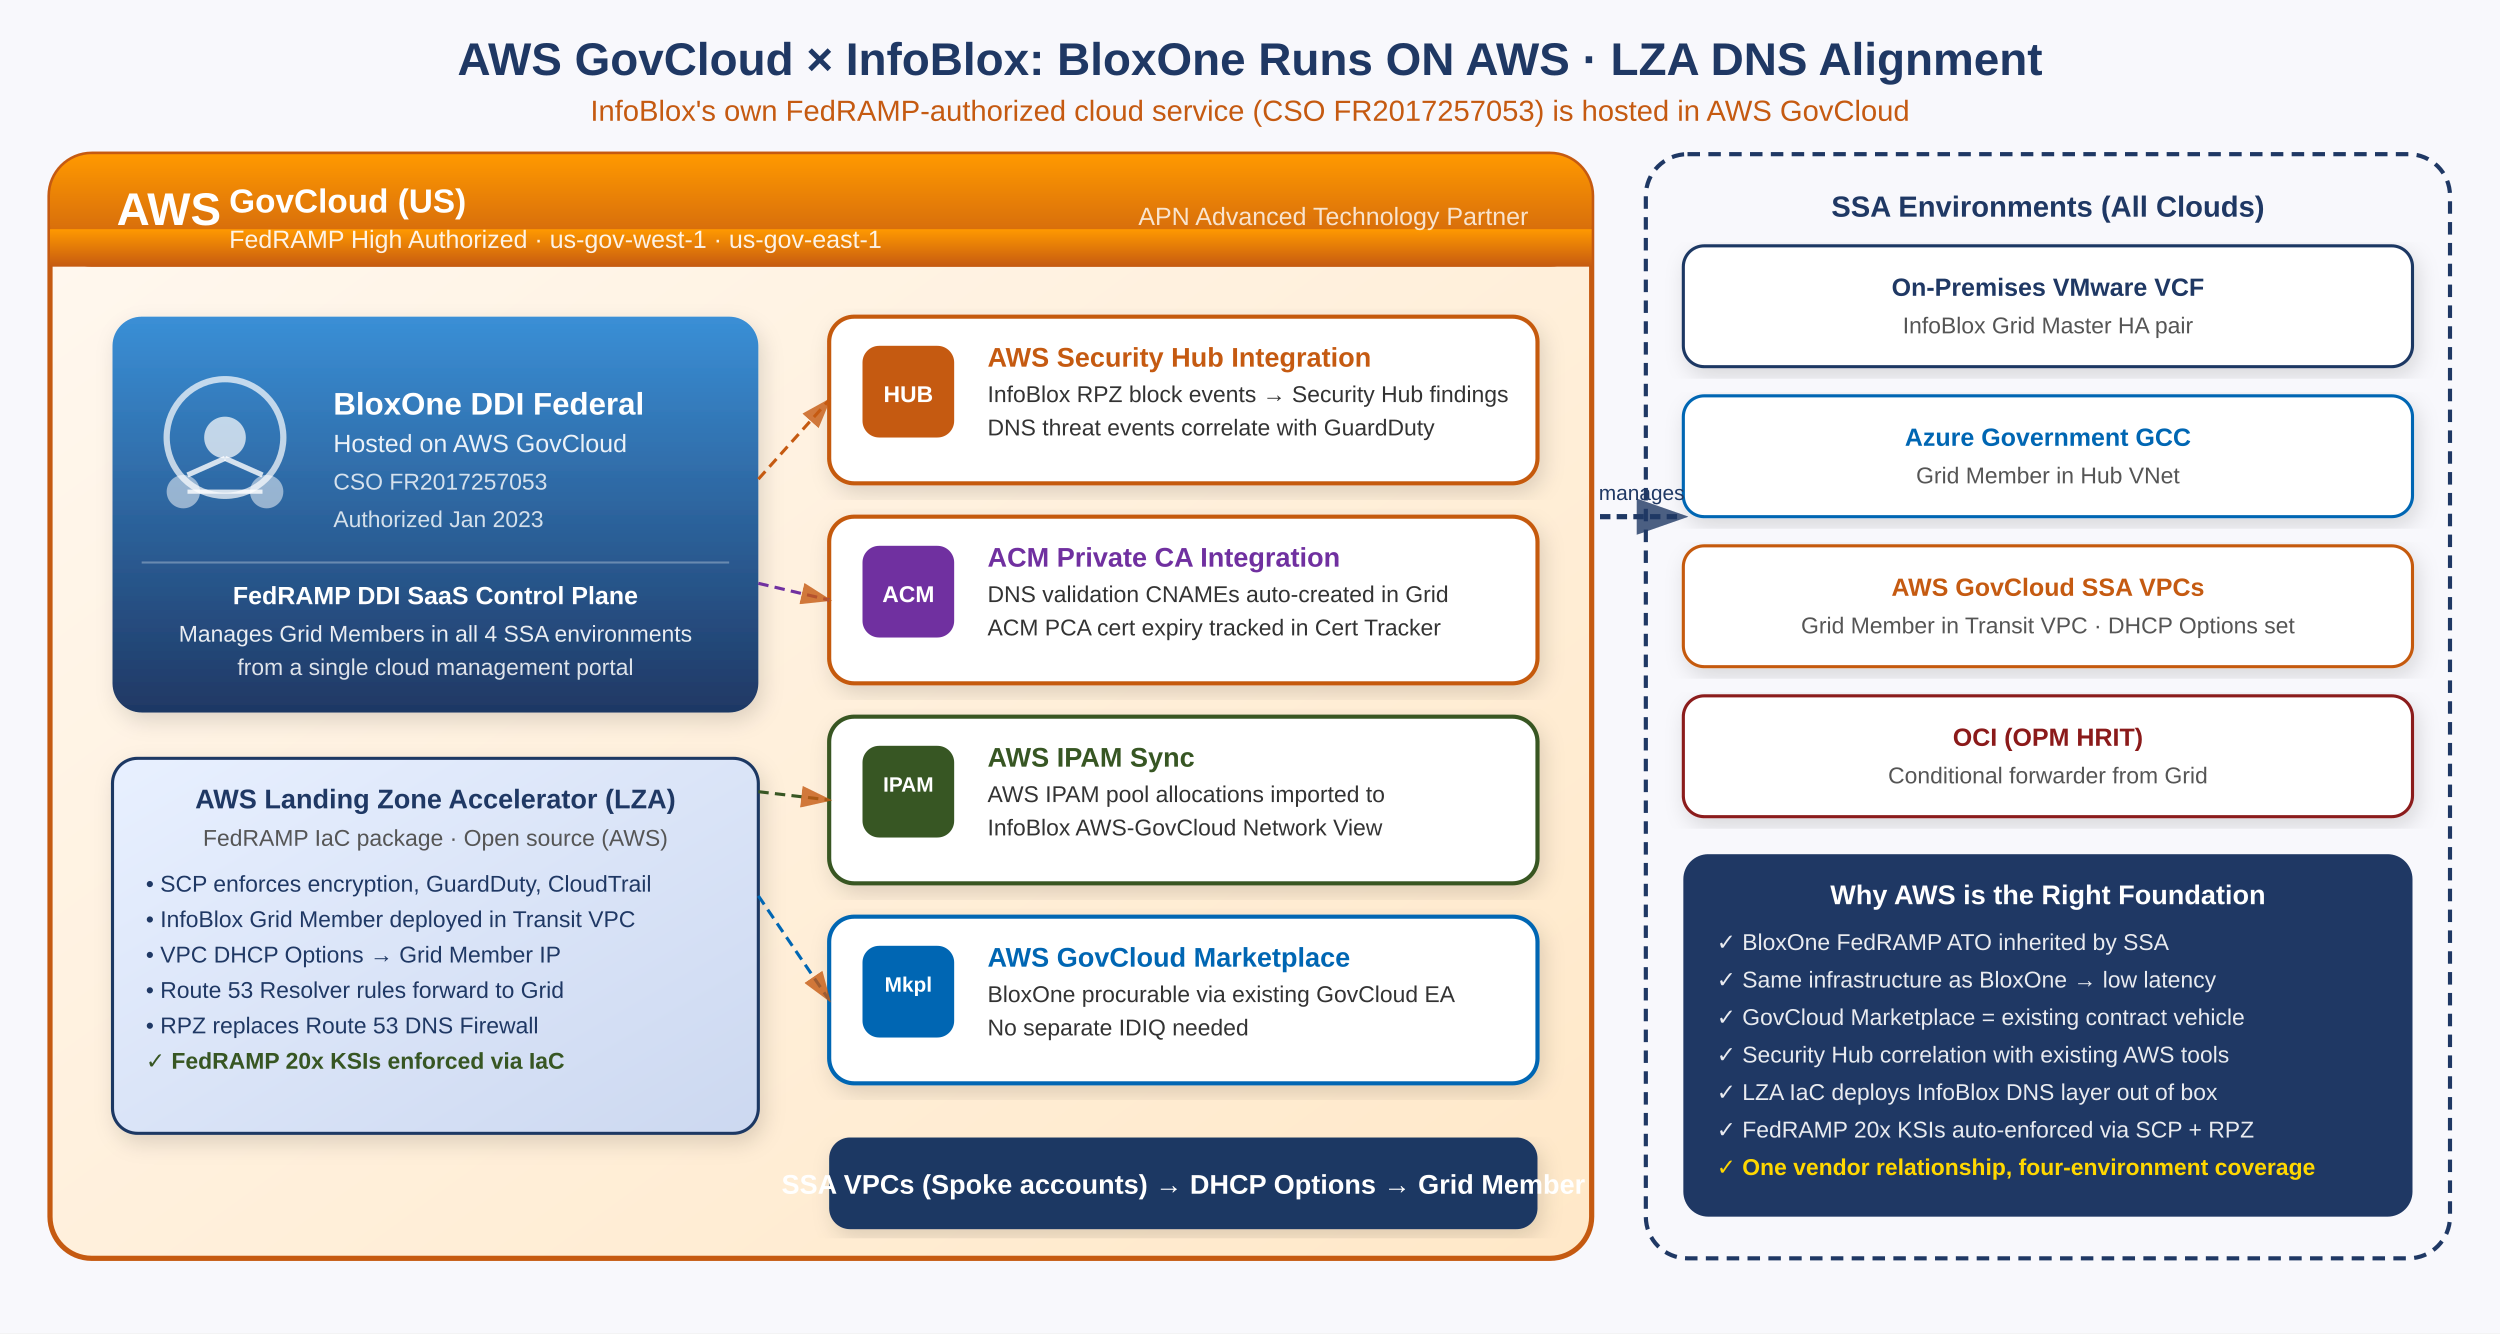
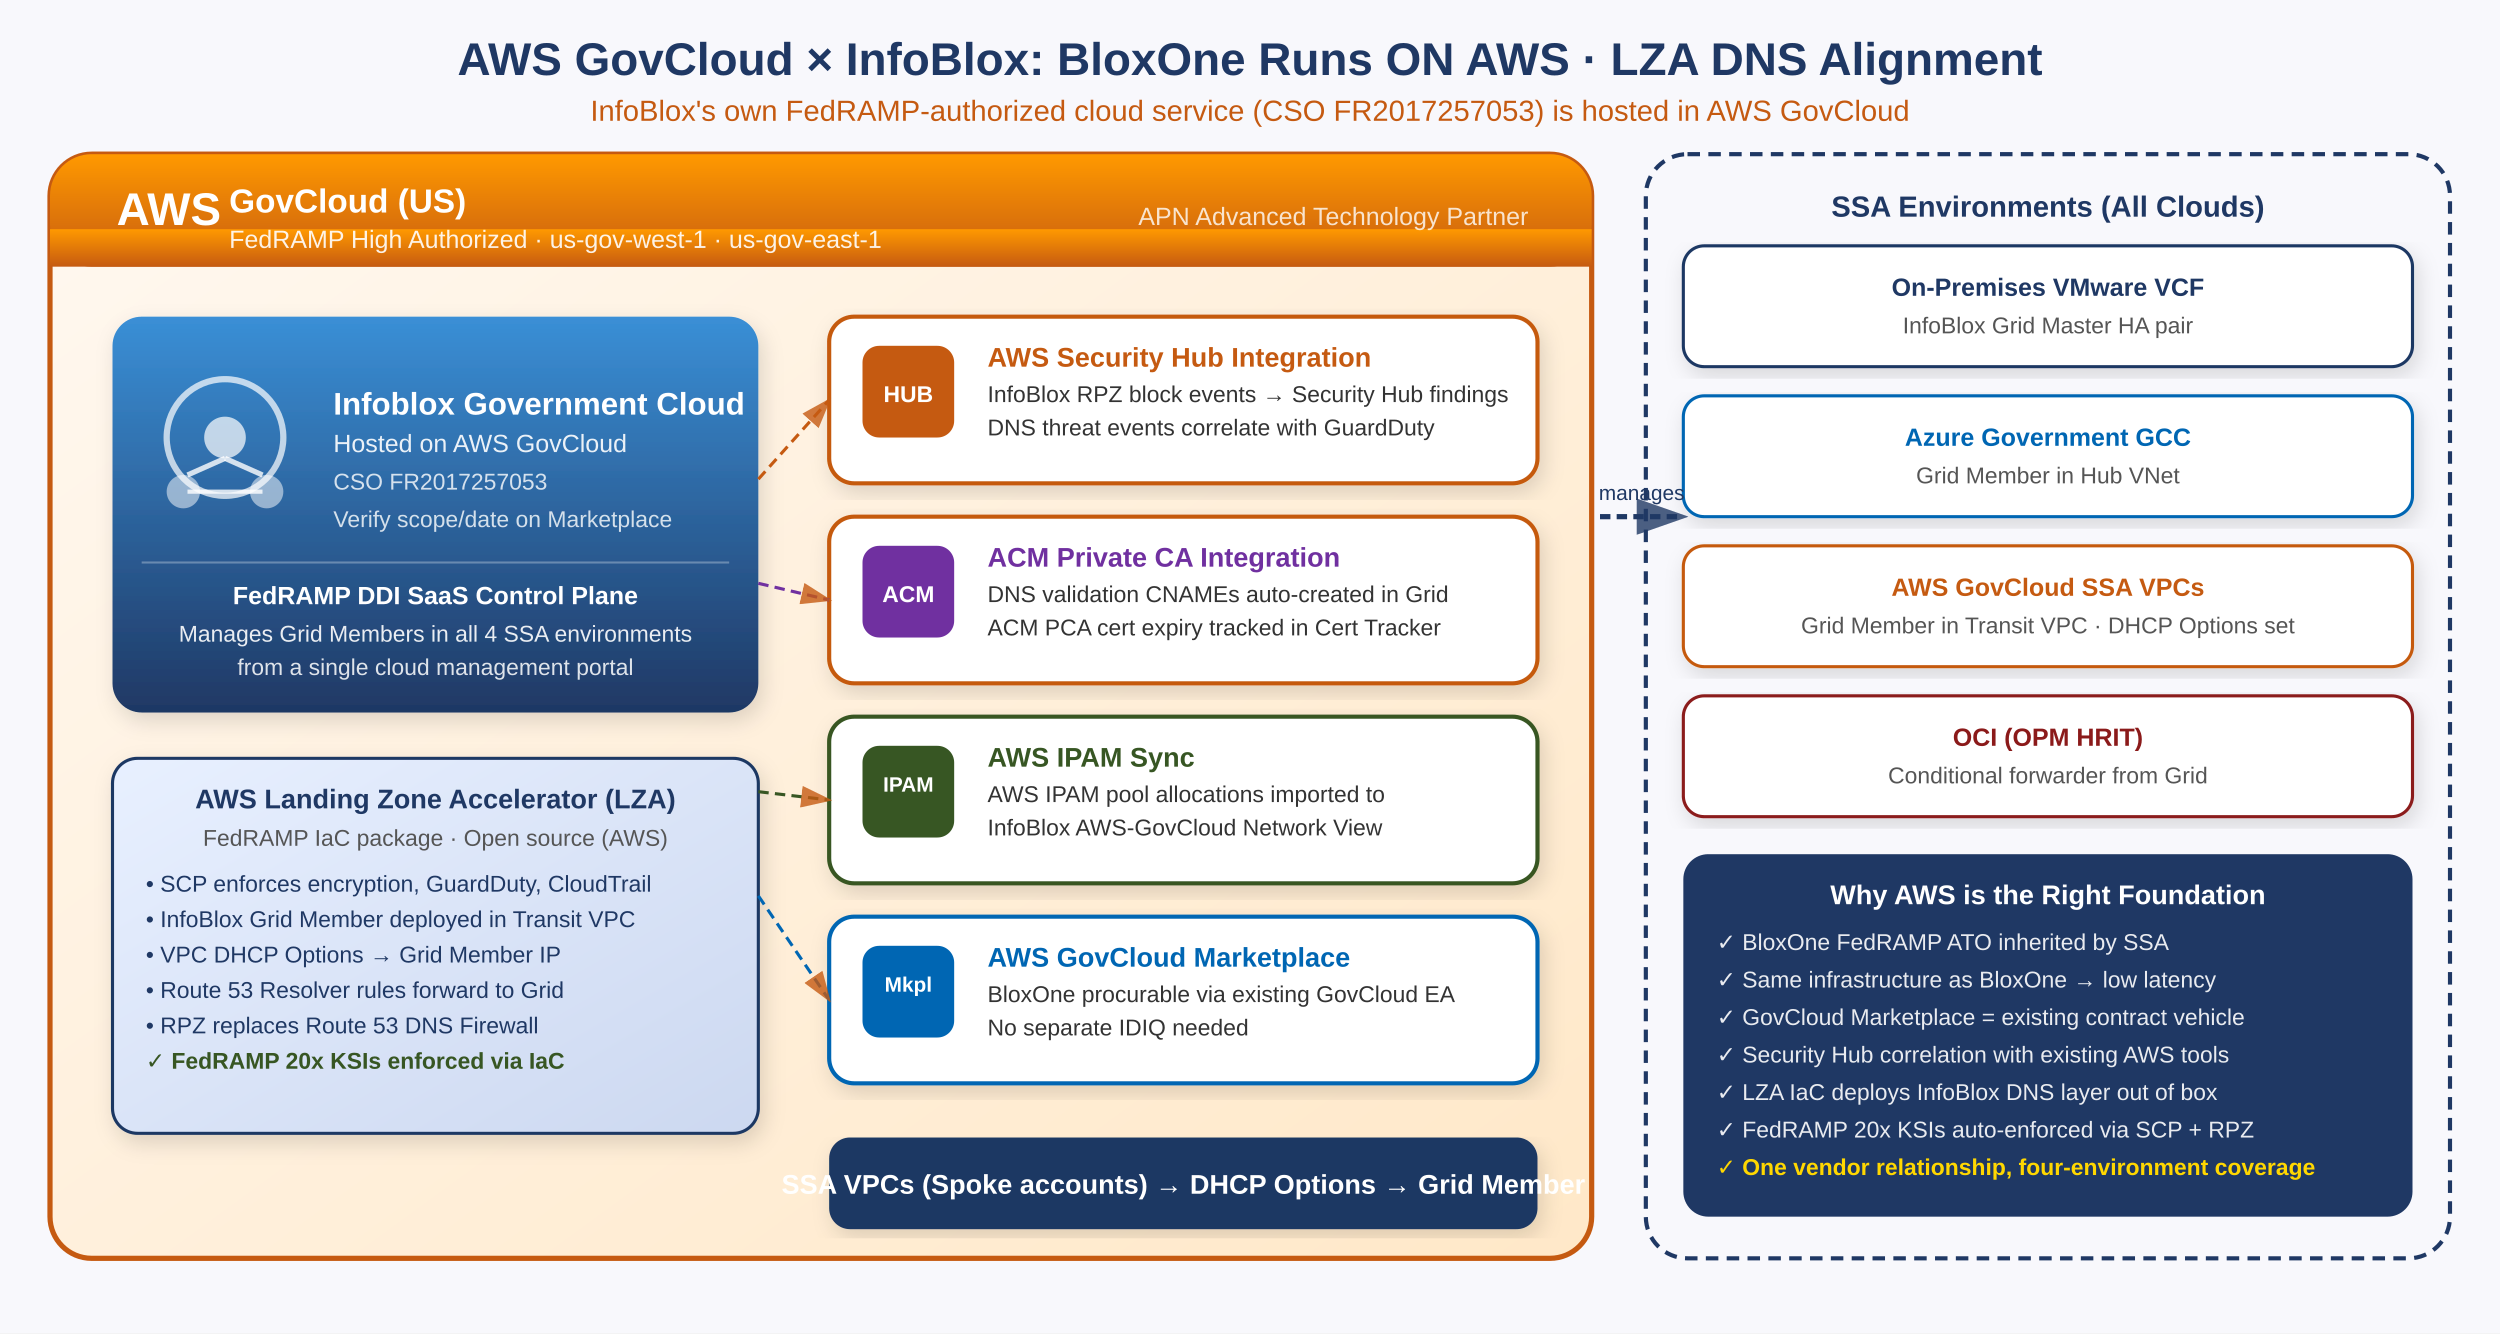
<svg xmlns="http://www.w3.org/2000/svg" viewBox="0 0 1200 640" font-family="Arial,sans-serif">
  <defs>
    <linearGradient id="awsbg7" x1="0%" y1="0%" x2="100%" y2="100%">
      <stop offset="0%" stop-color="#FFF8F0" />
      <stop offset="100%" stop-color="#FFE8C8" />
    </linearGradient>
    <linearGradient id="awshdr" x1="0%" y1="0%" x2="0%" y2="100%">
      <stop offset="0%" stop-color="#FF9900" />
      <stop offset="100%" stop-color="#C55A11" />
    </linearGradient>
    <linearGradient id="ibblox" x1="0%" y1="0%" x2="0%" y2="100%">
      <stop offset="0%" stop-color="#3A8FD6" />
      <stop offset="100%" stop-color="#1F3864" />
    </linearGradient>
    <linearGradient id="govcldbg" x1="0%" y1="0%" x2="100%" y2="100%">
      <stop offset="0%" stop-color="#E8F0FF" />
      <stop offset="100%" stop-color="#CCD8F0" />
    </linearGradient>
    <filter id="sh7">
      <feDropShadow dx="2" dy="4" stdDeviation="5" flood-color="#00000022" />
    </filter>
    <marker id="a7" markerWidth="10" markerHeight="7" refX="9" refY="3.5" orient="auto">
      <polygon points="0 0,10 3.5,0 7" fill="#C55A11" opacity="0.8" />
    </marker>
    <marker id="a7b" markerWidth="10" markerHeight="7" refX="9" refY="3.5" orient="auto">
      <polygon points="0 0,10 3.5,0 7" fill="#1F3864" opacity="0.8" />
    </marker>
  </defs>
  <rect width="1200" height="640" fill="#F8F8FC" />
  <text x="600" y="36" text-anchor="middle" fill="#1F3864" font-size="22" font-weight="bold">AWS GovCloud × InfoBlox: BloxOne Runs ON AWS · LZA DNS Alignment</text>
  <text x="600" y="58" text-anchor="middle" fill="#C55A11" font-size="14">InfoBlox's own FedRAMP-authorized cloud service (CSO FR2017257053) is hosted in AWS GovCloud</text>
  <rect x="24" y="74" width="740" height="530" rx="20" fill="url(#awsbg7)" stroke="#C55A11" stroke-width="2.5" />
  <rect x="24" y="74" width="740" height="54" rx="20" fill="url(#awshdr)" />
  <rect x="24" y="110" width="740" height="18" fill="url(#awshdr)" />
  <text x="56" y="108" fill="white" font-size="22" font-weight="bold">AWS</text>
  <text x="110" y="102" fill="white" font-size="16" font-weight="bold">GovCloud (US)</text>
  <text x="110" y="119" fill="white" font-size="12" opacity="0.9">FedRAMP High Authorized · us-gov-west-1 · us-gov-east-1</text>
  <text x="640" y="108" text-anchor="middle" fill="white" font-size="12" opacity="0.8">APN Advanced Technology Partner</text>
  <g filter="url(#sh7)">
    <rect x="54" y="152" width="310" height="190" rx="14" fill="url(#ibblox)" />
  </g>
  <circle cx="108" cy="210" r="28" fill="none" stroke="white" stroke-width="3" opacity="0.7" />
  <circle cx="108" cy="210" r="10" fill="white" opacity="0.7" />
  <circle cx="88" cy="236" r="8" fill="white" opacity="0.5" />
  <circle cx="128" cy="236" r="8" fill="white" opacity="0.5" />
  <line x1="108" y1="220" x2="90" y2="228" stroke="white" stroke-width="2.5" opacity="0.8" />
  <line x1="108" y1="220" x2="126" y2="228" stroke="white" stroke-width="2.5" opacity="0.8" />
  <line x1="90" y1="236" x2="126" y2="236" stroke="white" stroke-width="2" opacity="0.8" />
-   <text x="160" y="199" fill="white" font-size="15" font-weight="bold">BloxOne DDI Federal</text>
+   <text x="160" y="199" fill="white" font-size="15" font-weight="bold">Infoblox Government Cloud</text>
  <text x="160" y="217" fill="white" font-size="12" opacity="0.9">Hosted on AWS GovCloud</text>
  <text x="160" y="235" fill="white" font-size="11" opacity="0.8">CSO FR2017257053</text>
-   <text x="160" y="253" fill="white" font-size="11" opacity="0.8">Authorized Jan 2023</text>
+   <text x="160" y="253" fill="white" font-size="11" opacity="0.8">Verify scope/date on Marketplace</text>
  <line x1="68" y1="270" x2="350" y2="270" stroke="white" stroke-width="1" opacity="0.3" />
  <text x="209" y="290" text-anchor="middle" fill="white" font-size="12" font-weight="bold">FedRAMP DDI SaaS Control Plane</text>
  <text x="209" y="308" text-anchor="middle" fill="white" font-size="11" opacity="0.9">Manages Grid Members in all 4 SSA environments</text>
  <text x="209" y="324" text-anchor="middle" fill="white" font-size="11" opacity="0.85">from a single cloud management portal</text>
  <g filter="url(#sh7)">
    <rect x="54" y="364" width="310" height="180" rx="12" fill="url(#govcldbg)" stroke="#1F3864" stroke-width="1.5" />
  </g>
  <text x="209" y="388" text-anchor="middle" fill="#1F3864" font-size="13" font-weight="bold">AWS Landing Zone Accelerator (LZA)</text>
  <text x="209" y="406" text-anchor="middle" fill="#555" font-size="11">FedRAMP IaC package · Open source (AWS)</text>
  <text x="70" y="428" fill="#1F3864" font-size="11">• SCP enforces encryption, GuardDuty, CloudTrail</text>
  <text x="70" y="445" fill="#1F3864" font-size="11">• InfoBlox Grid Member deployed in Transit VPC</text>
  <text x="70" y="462" fill="#1F3864" font-size="11">• VPC DHCP Options → Grid Member IP</text>
  <text x="70" y="479" fill="#1F3864" font-size="11">• Route 53 Resolver rules forward to Grid</text>
  <text x="70" y="496" fill="#1F3864" font-size="11">• RPZ replaces Route 53 DNS Firewall</text>
  <text x="70" y="513" fill="#375623" font-size="11" font-weight="bold">✓ FedRAMP 20x KSIs enforced via IaC</text>
  <g filter="url(#sh7)">
    <rect x="398" y="152" width="340" height="80" rx="12" fill="white" stroke="#C55A11" stroke-width="2" />
  </g>
  <rect x="414" y="166" width="44" height="44" rx="8" fill="#C55A11" />
  <text x="436" y="193" text-anchor="middle" fill="white" font-size="11" font-weight="bold">HUB</text>
  <text x="474" y="176" fill="#C55A11" font-size="13" font-weight="bold">AWS Security Hub Integration</text>
  <text x="474" y="193" fill="#333" font-size="11">InfoBlox RPZ block events → Security Hub findings</text>
  <text x="474" y="209" fill="#333" font-size="11">DNS threat events correlate with GuardDuty</text>
  <g filter="url(#sh7)">
    <rect x="398" y="248" width="340" height="80" rx="12" fill="white" stroke="#C55A11" stroke-width="2" />
  </g>
  <rect x="414" y="262" width="44" height="44" rx="8" fill="#7030A0" />
  <text x="436" y="289" text-anchor="middle" fill="white" font-size="11" font-weight="bold">ACM</text>
  <text x="474" y="272" fill="#7030A0" font-size="13" font-weight="bold">ACM Private CA Integration</text>
  <text x="474" y="289" fill="#333" font-size="11">DNS validation CNAMEs auto-created in Grid</text>
  <text x="474" y="305" fill="#333" font-size="11">ACM PCA cert expiry tracked in Cert Tracker</text>
  <g filter="url(#sh7)">
    <rect x="398" y="344" width="340" height="80" rx="12" fill="white" stroke="#375623" stroke-width="2" />
  </g>
  <rect x="414" y="358" width="44" height="44" rx="8" fill="#375623" />
  <text x="436" y="380" text-anchor="middle" fill="white" font-size="10" font-weight="bold">IPAM</text>
  <text x="474" y="368" fill="#375623" font-size="13" font-weight="bold">AWS IPAM Sync</text>
  <text x="474" y="385" fill="#333" font-size="11">AWS IPAM pool allocations imported to</text>
  <text x="474" y="401" fill="#333" font-size="11">InfoBlox AWS-GovCloud Network View</text>
  <g filter="url(#sh7)">
    <rect x="398" y="440" width="340" height="80" rx="12" fill="white" stroke="#0066B3" stroke-width="2" />
  </g>
  <rect x="414" y="454" width="44" height="44" rx="8" fill="#0066B3" />
  <text x="436" y="476" text-anchor="middle" fill="white" font-size="10" font-weight="bold">Mkpl</text>
  <text x="474" y="464" fill="#0066B3" font-size="13" font-weight="bold">AWS GovCloud Marketplace</text>
  <text x="474" y="481" fill="#333" font-size="11">BloxOne procurable via existing GovCloud EA</text>
  <text x="474" y="497" fill="#333" font-size="11">No separate IDIQ needed</text>
  <line x1="364" y1="230" x2="398" y2="192" stroke="#C55A11" stroke-width="1.5" stroke-dasharray="5,3" marker-end="url(#a7)" />
  <line x1="364" y1="280" x2="398" y2="288" stroke="#7030A0" stroke-width="1.5" stroke-dasharray="5,3" marker-end="url(#a7)" />
  <line x1="364" y1="380" x2="398" y2="384" stroke="#375623" stroke-width="1.5" stroke-dasharray="5,3" marker-end="url(#a7)" />
  <line x1="364" y1="430" x2="398" y2="480" stroke="#0066B3" stroke-width="1.5" stroke-dasharray="5,3" marker-end="url(#a7)" />
  <g filter="url(#sh7)">
    <rect x="398" y="546" width="340" height="44" rx="10" fill="#1F3864" />
  </g>
  <text x="568" y="573" text-anchor="middle" fill="white" font-size="13" font-weight="bold">SSA VPCs (Spoke accounts) → DHCP Options → Grid Member</text>
  <rect x="790" y="74" width="386" height="530" rx="20" fill="#F8F8FC" stroke="#1F3864" stroke-width="2" stroke-dasharray="6,4" />
  <text x="983" y="104" text-anchor="middle" fill="#1F3864" font-size="14" font-weight="bold">SSA Environments (All Clouds)</text>
  <g filter="url(#sh7)">
    <rect x="808" y="118" width="350" height="58" rx="10" fill="white" stroke="#1F3864" stroke-width="1.5" />
  </g>
  <text x="983" y="142" text-anchor="middle" fill="#1F3864" font-size="12" font-weight="bold">On-Premises VMware VCF</text>
  <text x="983" y="160" text-anchor="middle" fill="#555" font-size="11">InfoBlox Grid Master HA pair</text>
  <g filter="url(#sh7)">
    <rect x="808" y="190" width="350" height="58" rx="10" fill="white" stroke="#0066B3" stroke-width="1.5" />
  </g>
  <text x="983" y="214" text-anchor="middle" fill="#0066B3" font-size="12" font-weight="bold">Azure Government GCC</text>
  <text x="983" y="232" text-anchor="middle" fill="#555" font-size="11">Grid Member in Hub VNet</text>
  <g filter="url(#sh7)">
    <rect x="808" y="262" width="350" height="58" rx="10" fill="white" stroke="#C55A11" stroke-width="1.5" />
  </g>
  <text x="983" y="286" text-anchor="middle" fill="#C55A11" font-size="12" font-weight="bold">AWS GovCloud SSA VPCs</text>
  <text x="983" y="304" text-anchor="middle" fill="#555" font-size="11">Grid Member in Transit VPC · DHCP Options set</text>
  <g filter="url(#sh7)">
    <rect x="808" y="334" width="350" height="58" rx="10" fill="white" stroke="#8B1A1A" stroke-width="1.5" />
  </g>
  <text x="983" y="358" text-anchor="middle" fill="#8B1A1A" font-size="12" font-weight="bold">OCI (OPM HRIT)</text>
  <text x="983" y="376" text-anchor="middle" fill="#555" font-size="11">Conditional forwarder from Grid</text>
  <rect x="808" y="410" width="350" height="174" rx="12" fill="#1F3864" />
  <text x="983" y="434" text-anchor="middle" fill="white" font-size="13" font-weight="bold">Why AWS is the Right Foundation</text>
  <text x="824" y="456" fill="white" font-size="11" opacity="0.9">✓  BloxOne FedRAMP ATO inherited by SSA</text>
  <text x="824" y="474" fill="white" font-size="11" opacity="0.9">✓  Same infrastructure as BloxOne → low latency</text>
  <text x="824" y="492" fill="white" font-size="11" opacity="0.9">✓  GovCloud Marketplace = existing contract vehicle</text>
  <text x="824" y="510" fill="white" font-size="11" opacity="0.9">✓  Security Hub correlation with existing AWS tools</text>
  <text x="824" y="528" fill="white" font-size="11" opacity="0.9">✓  LZA IaC deploys InfoBlox DNS layer out of box</text>
  <text x="824" y="546" fill="white" font-size="11" opacity="0.9">✓  FedRAMP 20x KSIs auto-enforced via SCP + RPZ</text>
  <text x="824" y="564" fill="#FFD700" font-size="11" font-weight="bold">✓  One vendor relationship, four-environment coverage</text>
  <line x1="768" y1="248" x2="808" y2="248" stroke="#1F3864" stroke-width="2.5" stroke-dasharray="5,3" marker-end="url(#a7b)" />
  <text x="788" y="240" text-anchor="middle" fill="#1F3864" font-size="10">manages</text>
</svg>
